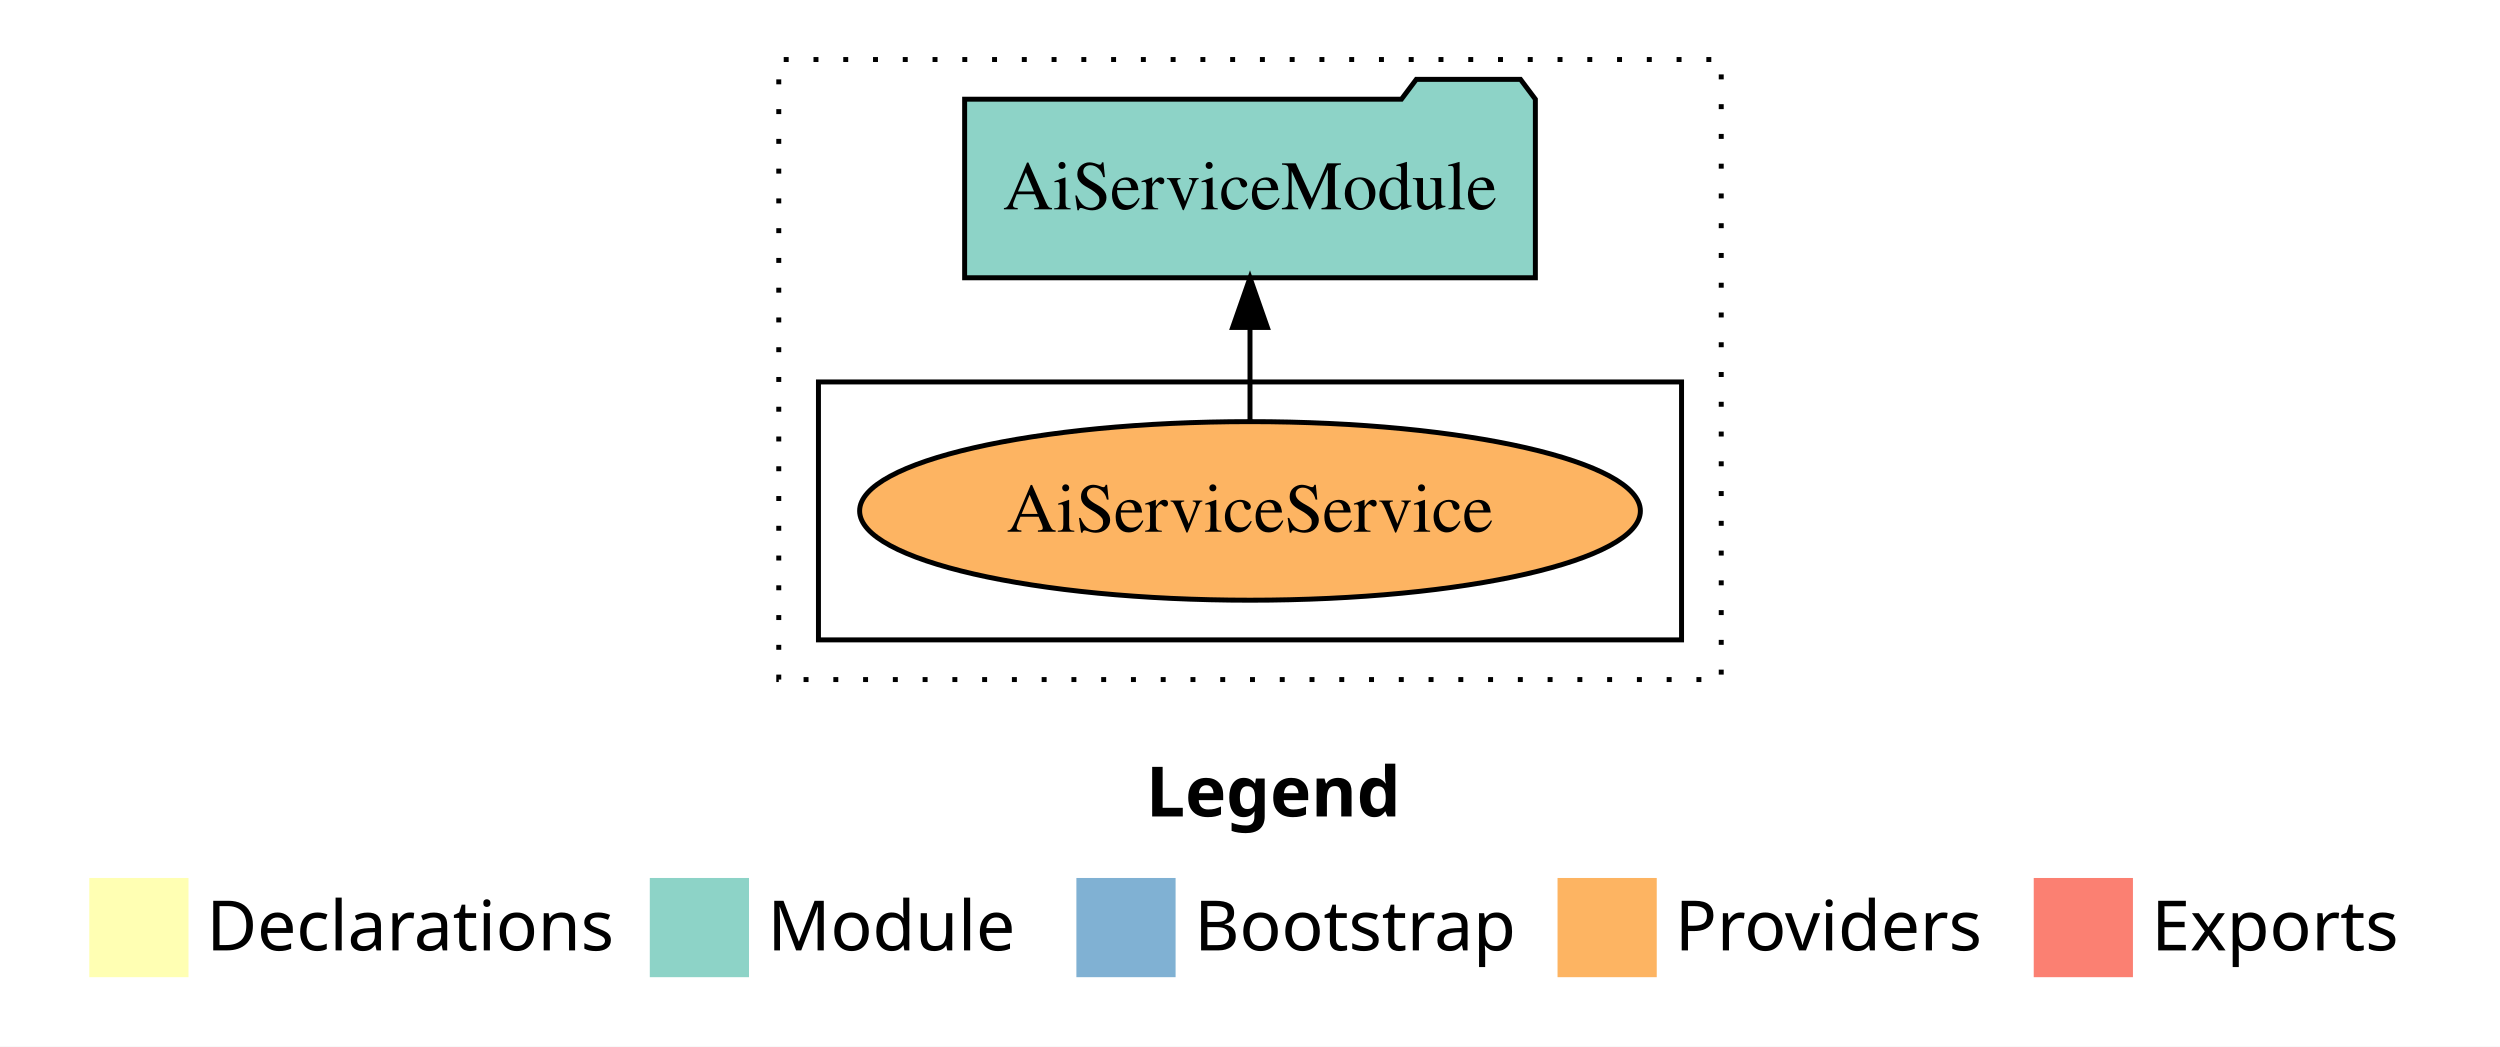
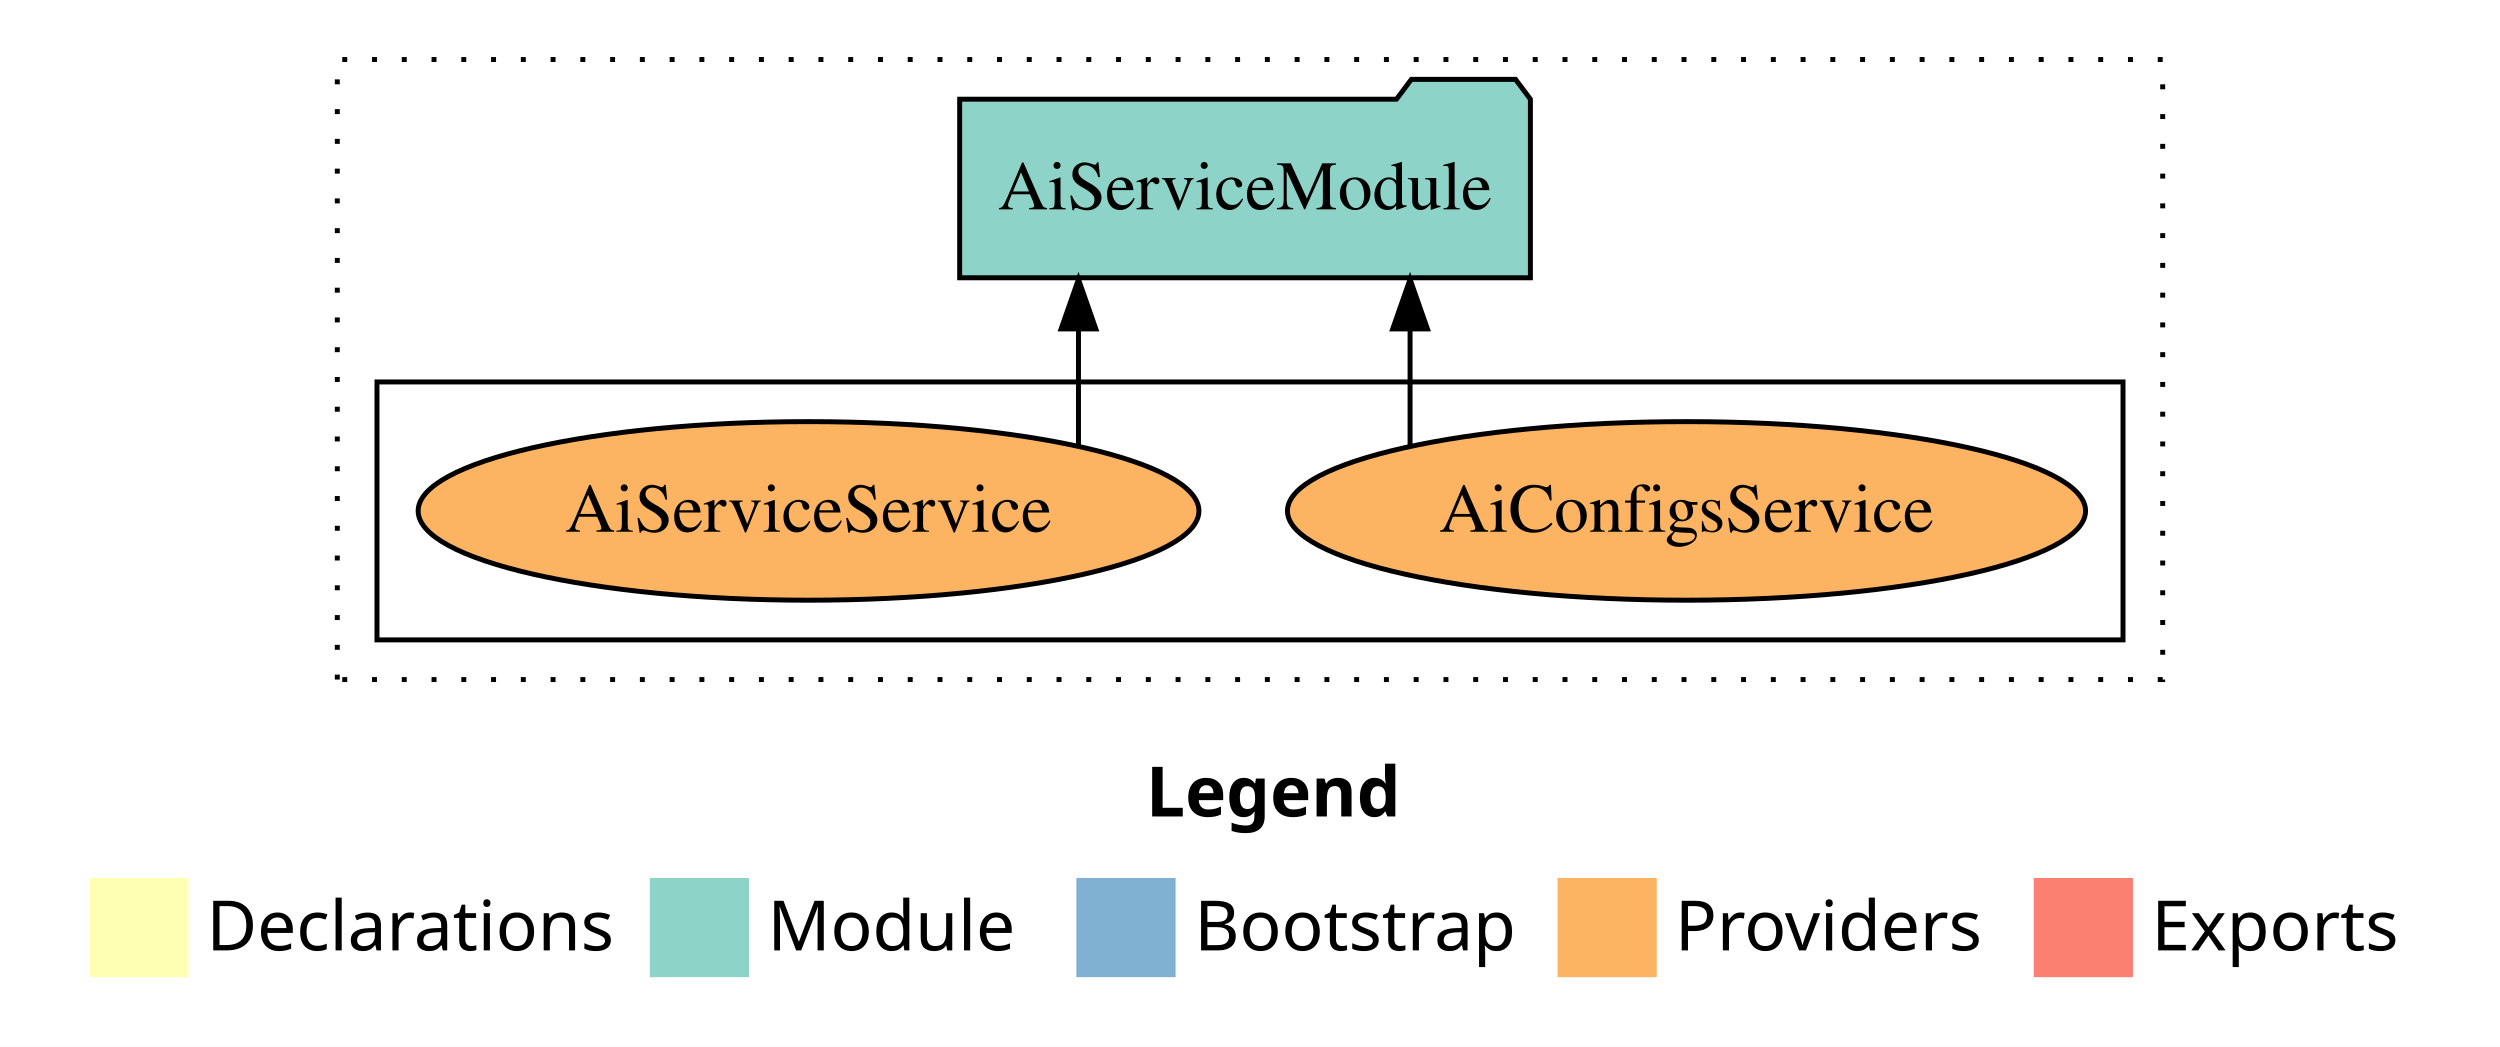
<svg xmlns="http://www.w3.org/2000/svg" width="504pt" height="211pt" viewBox="0.00 0.00 504.00 211.00">
  <g id="graph0" class="graph" transform="scale(1 1) rotate(0) translate(4 207)">
    <polygon fill="white" stroke="transparent" points="-4,4 -4,-207 500,-207 500,4 -4,4" />
    <text text-anchor="start" x="227.01" y="-42.4" font-family="Times-12" font-weight="bold" font-size="14.00">Legend</text>
    <polygon fill="#ffffb3" stroke="transparent" points="14,-10 14,-30 34,-30 34,-10 14,-10" />
    <text text-anchor="start" x="37.63" y="-15.4" font-family="Times-12" font-size="14.00">  Declarations</text>
    <polygon fill="#8dd3c7" stroke="transparent" points="127,-10 127,-30 147,-30 147,-10 127,-10" />
    <text text-anchor="start" x="150.73" y="-15.4" font-family="Times-12" font-size="14.00">  Module</text>
    <polygon fill="#80b1d3" stroke="transparent" points="213,-10 213,-30 233,-30 233,-10 213,-10" />
    <text text-anchor="start" x="236.78" y="-15.4" font-family="Times-12" font-size="14.00">  Bootstrap</text>
    <polygon fill="#fdb462" stroke="transparent" points="310,-10 310,-30 330,-30 330,-10 310,-10" />
    <text text-anchor="start" x="333.67" y="-15.4" font-family="Times-12" font-size="14.00">  Providers</text>
    <polygon fill="#fb8072" stroke="transparent" points="406,-10 406,-30 426,-30 426,-10 406,-10" />
    <text text-anchor="start" x="429.73" y="-15.4" font-family="Times-12" font-size="14.00">  Exports</text>
    <g id="clust1" class="cluster">
-       <polygon fill="none" stroke="black" stroke-dasharray="1,5" points="153,-70 153,-195 343,-195 343,-70 153,-70" />
+       <polygon fill="none" stroke="black" stroke-dasharray="1,5" points="64,-70 64,-195 432,-195 432,-70 64,-70" />
    </g>
    <g id="clust6" class="cluster">
-       <polygon fill="none" stroke="black" points="161,-78 161,-130 335,-130 335,-78 161,-78" />
+       <polygon fill="none" stroke="black" points="72,-78 72,-130 424,-130 424,-78 72,-78" />
    </g>
    <g id="node1" class="node">
-       <ellipse fill="#fdb462" stroke="black" cx="248" cy="-104" rx="78.7" ry="18" />
-       <text text-anchor="middle" x="248" y="-99.8" font-family="Times,serif" font-size="14.00">AiServiceService</text>
+       <ellipse fill="#fdb462" stroke="black" cx="336" cy="-104" rx="80.45" ry="18" />
+       <text text-anchor="middle" x="336" y="-99.8" font-family="Times,serif" font-size="14.00">AiConfigsService</text>
+     </g>
+     <g id="node3" class="node">
+       <polygon fill="#8dd3c7" stroke="black" points="304.53,-187 301.53,-191 280.53,-191 277.53,-187 189.47,-187 189.47,-151 304.53,-151 304.53,-187" />
+       <text text-anchor="middle" x="247" y="-164.8" font-family="Times,serif" font-size="14.00">AiServiceModule</text>
+     </g>
+     <g id="edge1" class="edge">
+       <path fill="none" stroke="black" d="M280.27,-117.15C280.27,-117.15 280.27,-140.69 280.27,-140.69" />
+       <polygon fill="black" stroke="black" points="276.77,-140.69 280.27,-150.69 283.77,-140.69 276.77,-140.69" />
    </g>
    <g id="node2" class="node">
-       <polygon fill="#8dd3c7" stroke="black" points="305.53,-187 302.53,-191 281.53,-191 278.53,-187 190.47,-187 190.47,-151 305.53,-151 305.53,-187" />
-       <text text-anchor="middle" x="248" y="-164.8" font-family="Times,serif" font-size="14.00">AiServiceModule</text>
+       <ellipse fill="#fdb462" stroke="black" cx="159" cy="-104" rx="78.7" ry="18" />
+       <text text-anchor="middle" x="159" y="-99.8" font-family="Times,serif" font-size="14.00">AiServiceService</text>
    </g>
-     <g id="edge1" class="edge">
-       <path fill="none" stroke="black" d="M248,-122.11C248,-122.11 248,-140.99 248,-140.99" />
-       <polygon fill="black" stroke="black" points="244.5,-140.99 248,-150.99 251.5,-140.99 244.5,-140.99" />
+     <g id="edge2" class="edge">
+       <path fill="none" stroke="black" d="M213.42,-117.15C213.42,-117.15 213.42,-140.69 213.42,-140.69" />
+       <polygon fill="black" stroke="black" points="209.92,-140.69 213.42,-150.69 216.92,-140.69 209.92,-140.69" />
    </g>
  </g>
</svg>
